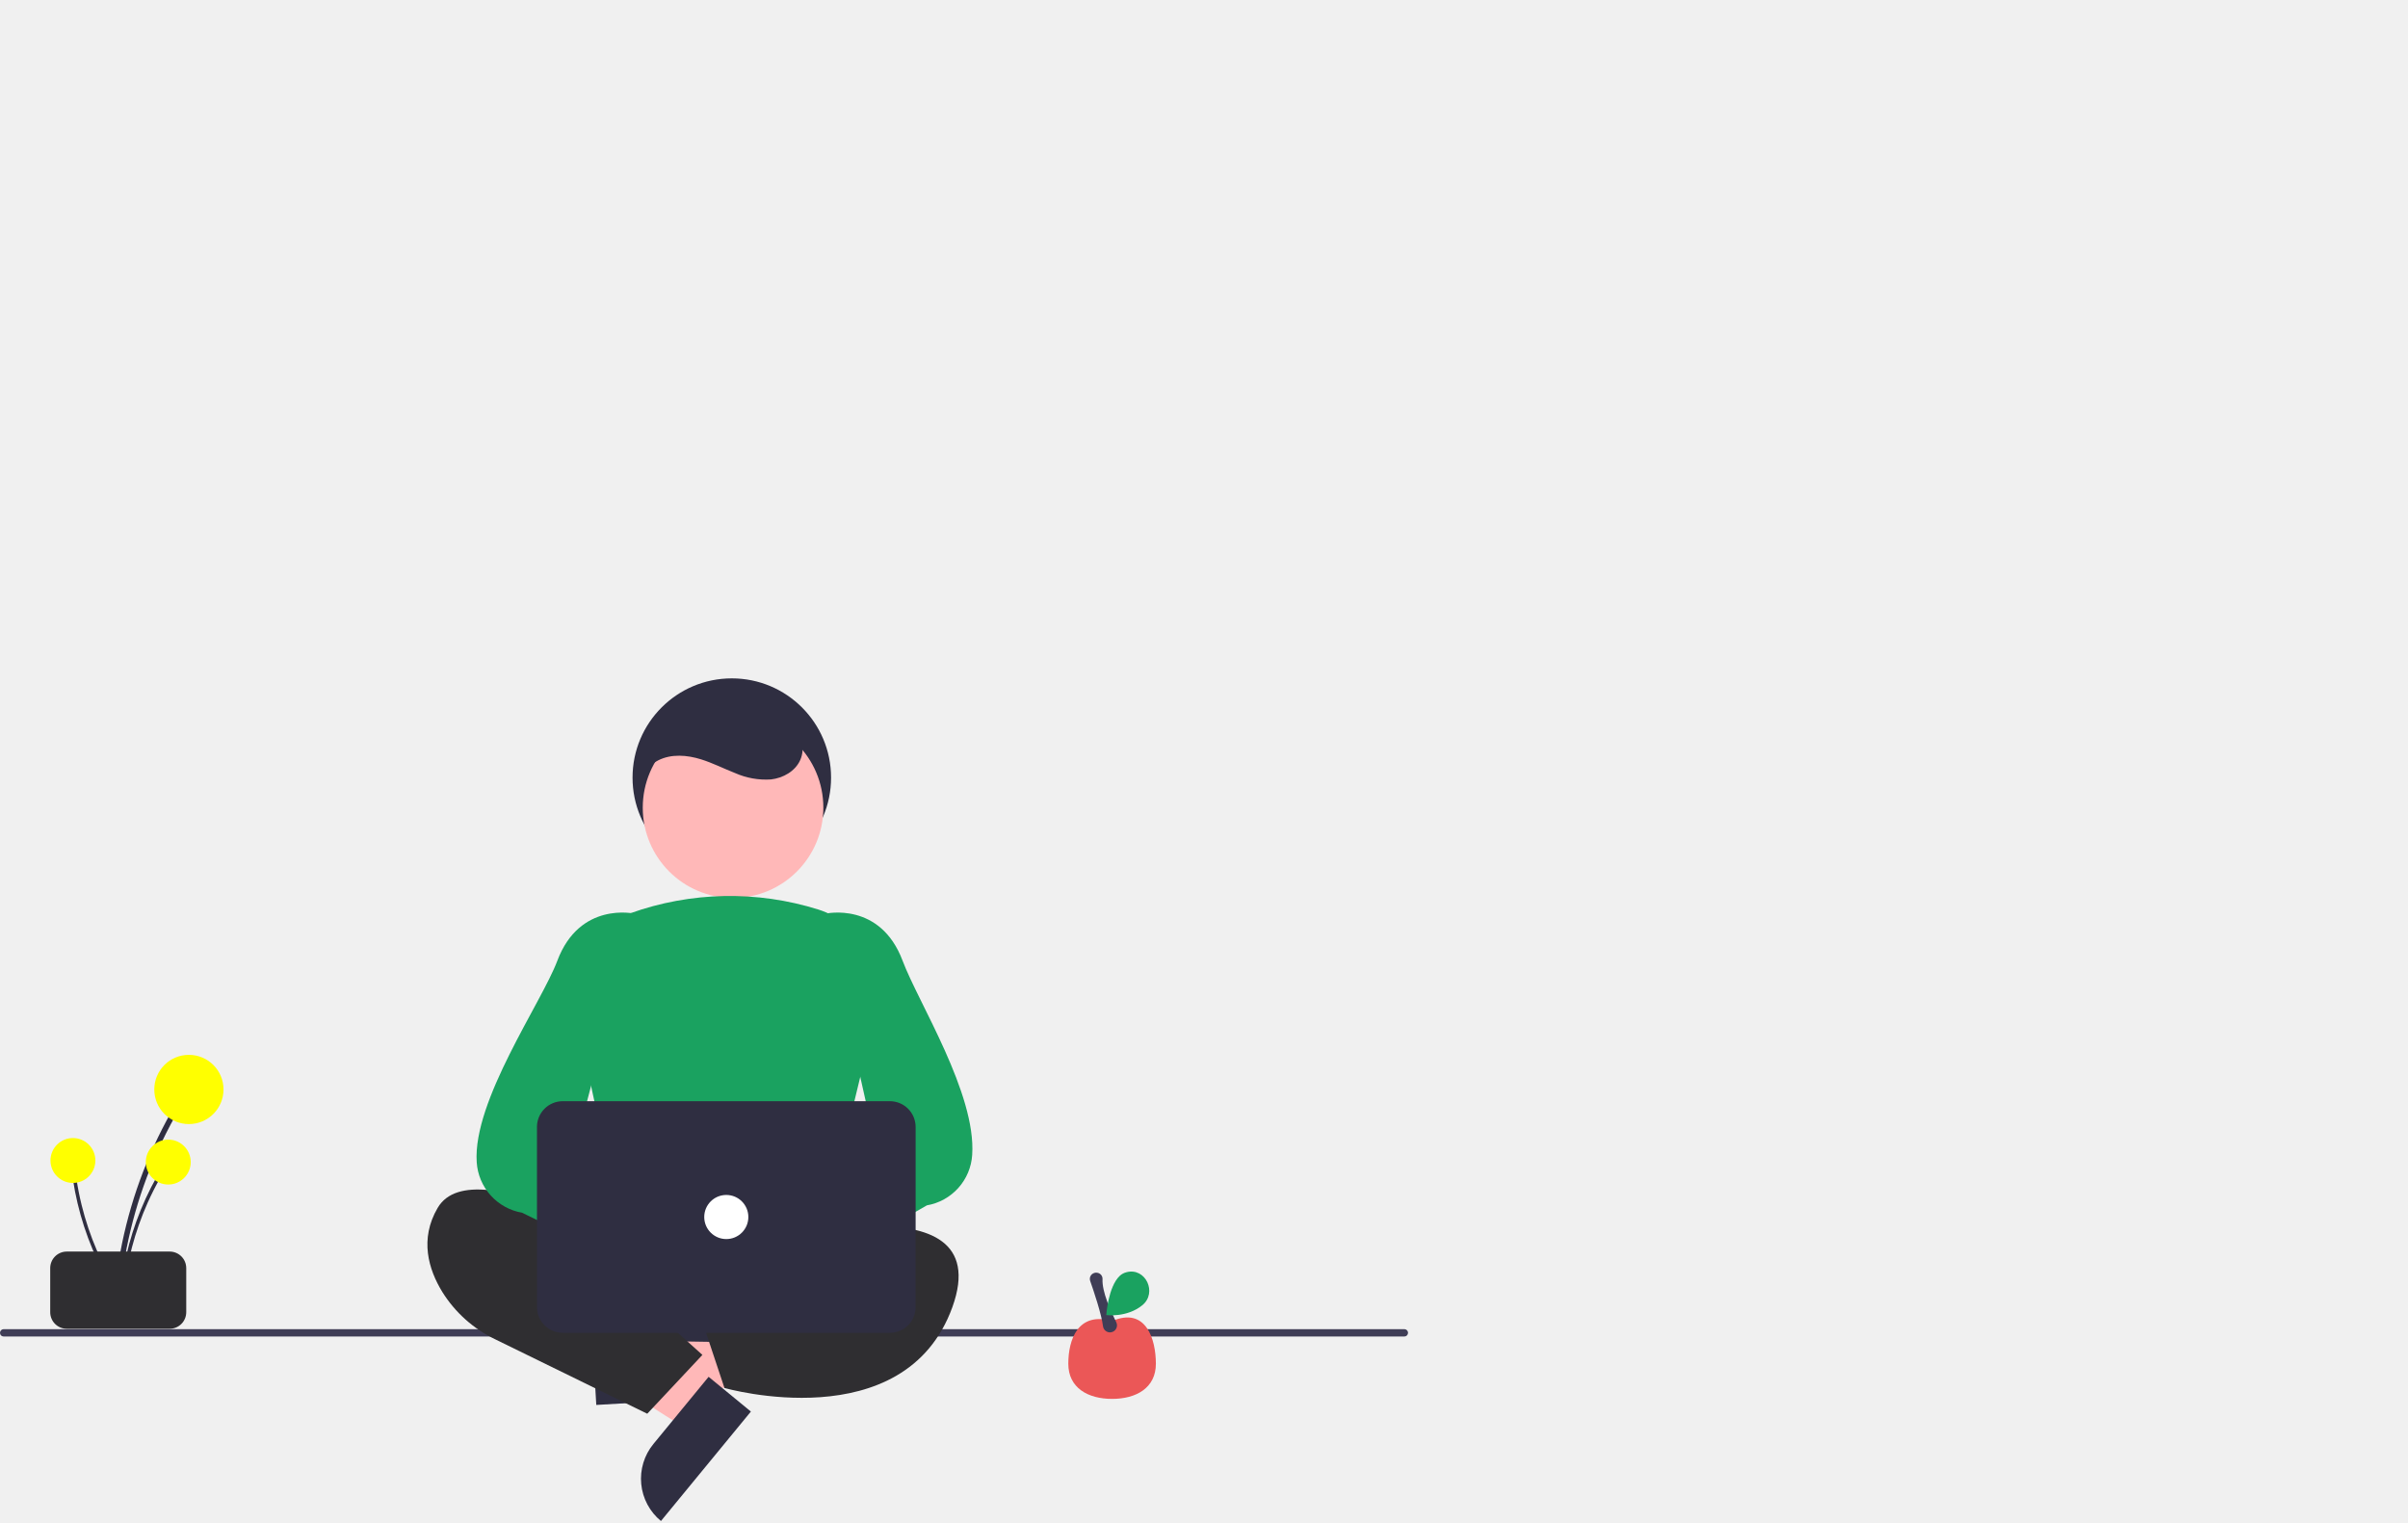
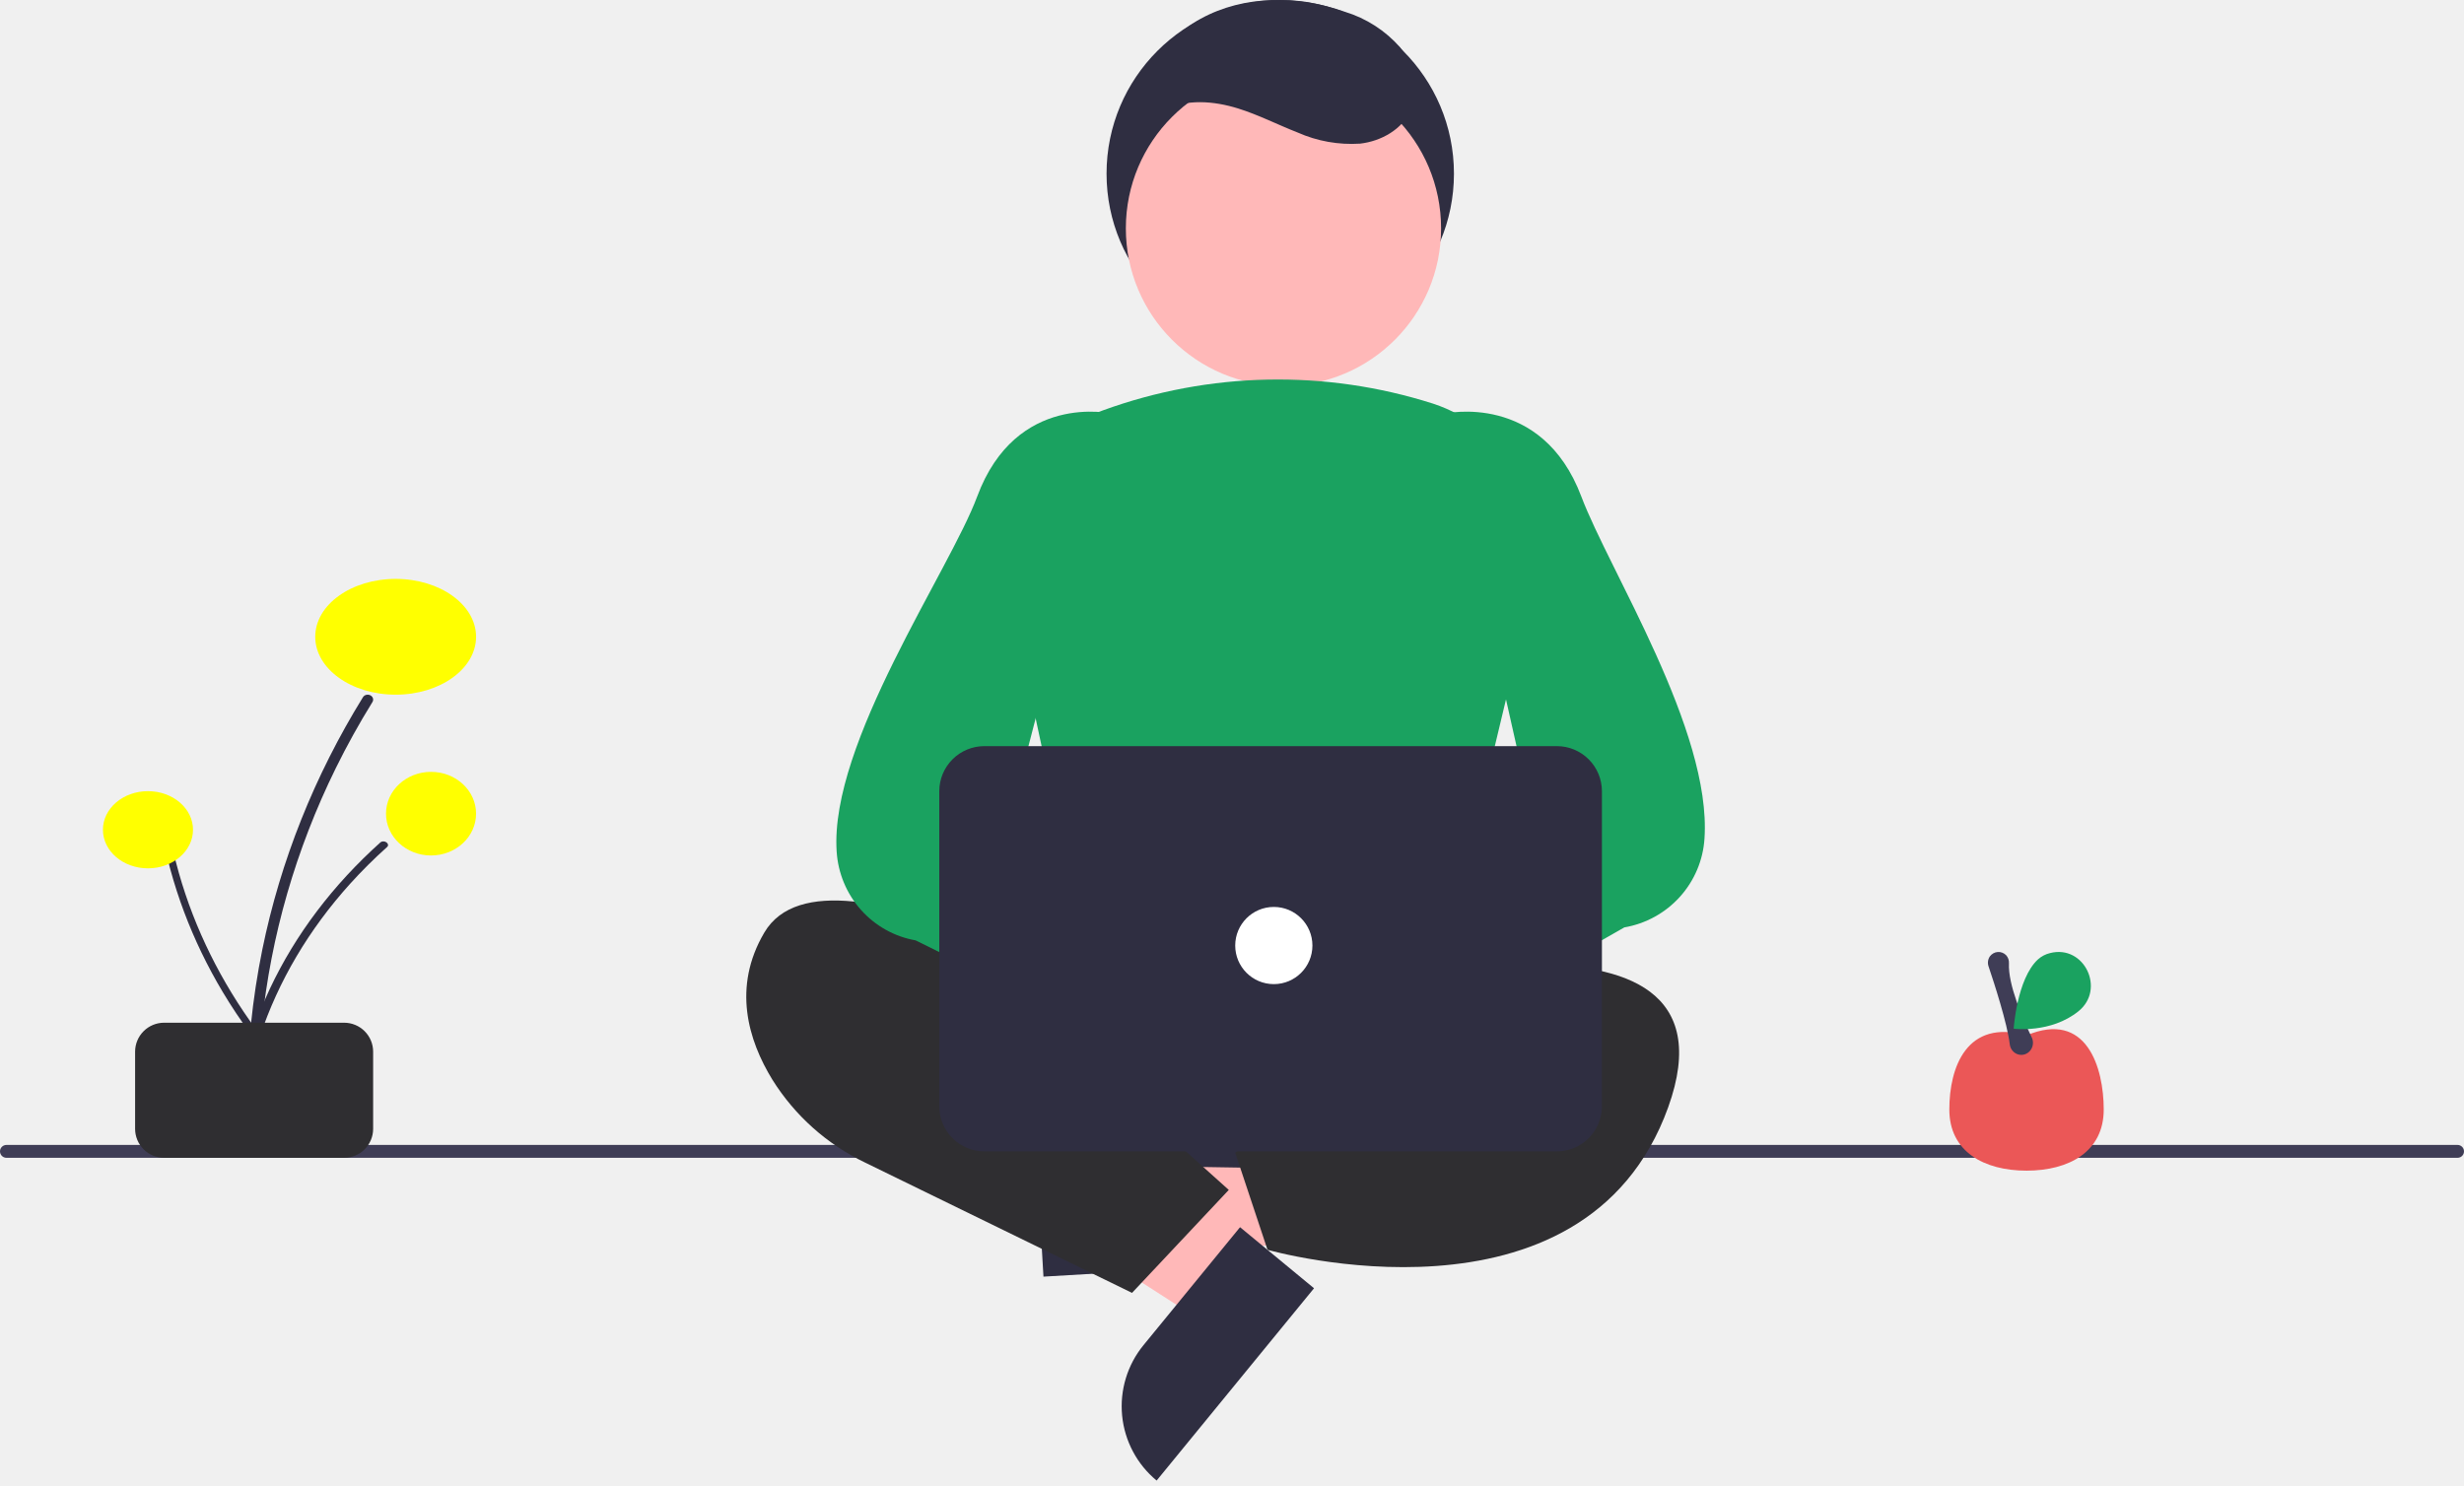
- <svg xmlns="http://www.w3.org/2000/svg" width="655" height="414" viewBox="0 0 655 414" fill="none">
-   <g id="homeback 1" clip-path="url(#clip0)">
-     <path id="Vector" d="M382 363.5H1C0.735 363.5 0.48 363.395 0.293 363.207C0.105 363.02 0 362.765 0 362.5C0 362.235 0.105 361.98 0.293 361.793C0.48 361.605 0.735 361.5 1 361.5H382C382.265 361.5 382.52 361.605 382.707 361.793C382.895 361.98 383 362.235 383 362.5C383 362.765 382.895 363.02 382.707 363.207C382.52 363.395 382.265 363.5 382 363.5Z" fill="#3F3D56" />
-     <path id="Vector_2" d="M199.059 238.5C213.971 238.5 226.059 226.412 226.059 211.5C226.059 196.588 213.971 184.5 199.059 184.5C184.147 184.5 172.059 196.588 172.059 211.5C172.059 226.412 184.147 238.5 199.059 238.5Z" fill="#2F2E41" />
-     <path id="Vector_3" d="M173.405 378.826L172.69 366.588L219.556 358.003L220.612 376.067L173.405 378.826Z" fill="#FFB8B8" />
-     <path id="Vector_4" d="M175.675 357.641L177.055 381.245L162.194 382.113L159.945 343.648C161.897 343.534 163.852 343.806 165.699 344.447C167.545 345.089 169.248 346.087 170.708 347.387C172.169 348.686 173.359 350.261 174.212 352.02C175.064 353.779 175.561 355.689 175.675 357.641Z" fill="#2F2E41" />
-     <path id="Vector_5" d="M193.789 378.714L186.004 388.185L145.768 362.666L157.257 348.688L193.789 378.714Z" fill="#FFB8B8" />
-     <path id="Vector_6" d="M177.737 392.726L192.751 374.46L204.251 383.913L179.785 413.679C178.275 412.438 177.024 410.911 176.104 409.187C175.184 407.462 174.612 405.573 174.422 403.627C174.232 401.681 174.427 399.717 174.996 397.847C175.564 395.976 176.496 394.236 177.737 392.726V392.726Z" fill="#2F2E41" />
-     <path id="Vector_7" d="M171.387 334.67L166.067 359.749C165.944 360.326 165.951 360.924 166.087 361.498C166.223 362.073 166.484 362.61 166.852 363.072C167.219 363.533 167.685 363.908 168.215 364.168C168.744 364.429 169.325 364.569 169.915 364.578L222.213 365.422C222.803 365.431 223.387 365.31 223.924 365.068C224.462 364.825 224.939 364.467 225.321 364.018C225.704 363.569 225.982 363.042 226.137 362.473C226.292 361.904 226.319 361.308 226.217 360.727L221.642 334.805C221.479 333.879 220.994 333.04 220.274 332.436C219.554 331.831 218.643 331.5 217.703 331.5H175.3C174.383 331.5 173.494 331.815 172.782 332.392C172.069 332.969 171.577 333.773 171.387 334.67V334.67Z" fill="#2F2E41" />
-     <path id="Vector_8" d="M180.059 343.5C180.059 343.5 129.059 311.5 119.059 328.5C114.059 337 116.559 345.25 120.309 351.375C123.789 356.952 128.785 361.423 134.712 364.266L176.059 384.5L191.059 368.5L181.059 359.5L180.059 343.5Z" fill="#2F2E31" />
-     <path id="Vector_9" d="M206.059 338.5C206.059 338.5 272.059 319.5 259.059 355.5C246.059 391.5 197.059 377.5 197.059 377.5L192.059 362.5L209.059 350.5L206.059 338.5Z" fill="#2F2E31" />
-     <path id="Vector_10" d="M199.398 244.226C212.962 244.226 223.959 233.23 223.959 219.665C223.959 206.101 212.962 195.104 199.398 195.104C185.833 195.104 174.837 206.101 174.837 219.665C174.837 233.23 185.833 244.226 199.398 244.226Z" fill="#FFB8B8" />
-     <path id="Vector_11" d="M200.685 342.469C190.479 342.314 180.325 340.977 170.427 338.482L170.135 338.402L156.429 275.357C155.196 269.817 156.035 264.018 158.786 259.054C161.537 254.09 166.011 250.305 171.362 248.414C187.892 242.483 205.908 242.124 222.662 247.39H222.662C228.284 249.201 233.015 253.066 235.913 258.212C238.811 263.358 239.663 269.408 238.297 275.154L222.989 338.35L222.773 338.452C216.411 341.466 208.456 342.469 200.685 342.469Z" fill="#1AA260" />
-     <path id="Vector_12" d="M182.274 347.366C182.772 345.983 183.567 344.726 184.603 343.683C185.64 342.64 186.892 341.837 188.272 341.331C189.652 340.824 191.126 340.627 192.591 340.751C194.056 340.876 195.475 341.321 196.75 342.054L223.736 318.63L226.178 337.038L200.177 356.46C198.804 358.519 196.723 360.003 194.328 360.631C191.934 361.258 189.393 360.986 187.186 359.865C184.98 358.744 183.261 356.852 182.355 354.549C181.45 352.245 181.421 349.69 182.274 347.366V347.366Z" fill="#FFB8B8" />
-     <path id="Vector_13" d="M208.012 352.476C207.573 352.475 207.136 352.411 206.716 352.285C206.033 352.086 205.408 351.727 204.892 351.237C204.377 350.747 203.986 350.141 203.753 349.469L200.496 340.24C200.191 339.387 200.152 338.462 200.385 337.587C200.617 336.711 201.11 335.927 201.798 335.338L238.567 313.264L224.073 248.603L224.442 248.514C224.592 248.477 239.442 245.097 245.527 261.324C249.789 272.689 265.559 297.401 264.446 314.101C264.235 317.441 262.904 320.612 260.668 323.103C258.432 325.594 255.422 327.259 252.124 327.828L210.736 351.541C209.957 352.145 208.999 352.474 208.012 352.476Z" fill="#1AA260" />
-     <path id="Vector_14" d="M212.136 345.173C211.638 343.789 210.843 342.532 209.807 341.489C208.771 340.446 207.519 339.644 206.139 339.137C204.759 338.631 203.284 338.433 201.819 338.558C200.355 338.683 198.935 339.128 197.661 339.86L170.674 316.436L168.233 334.844L194.234 354.267C195.607 356.326 197.688 357.81 200.082 358.437C202.476 359.065 205.017 358.792 207.224 357.671C209.431 356.55 211.15 354.659 212.055 352.355C212.96 350.052 212.989 347.496 212.136 345.173V345.173Z" fill="#FFB8B8" />
-     <path id="Vector_15" d="M189.106 352.476C188.12 352.474 187.162 352.145 186.382 351.541L141.994 329.828C138.696 329.259 135.686 327.594 133.45 325.103C131.214 322.612 129.883 319.441 129.672 316.101C128.559 299.401 147.329 272.689 151.591 261.324C157.676 245.097 172.526 248.476 172.677 248.514L173.045 248.603L155.551 315.264L195.32 335.338C196.008 335.927 196.501 336.711 196.733 337.587C196.966 338.462 196.927 339.387 196.622 340.24L193.365 349.469C193.132 350.141 192.741 350.747 192.226 351.237C191.71 351.727 191.085 352.086 190.402 352.285C189.982 352.411 189.545 352.475 189.106 352.476V352.476Z" fill="#1AA260" />
-     <path id="Vector_16" d="M242.059 362.5H153.059C151.203 362.498 149.424 361.76 148.112 360.447C146.799 359.135 146.061 357.356 146.059 355.5V306.5C146.061 304.644 146.799 302.865 148.112 301.553C149.424 300.24 151.203 299.502 153.059 299.5H242.059C243.915 299.502 245.694 300.24 247.006 301.553C248.319 302.865 249.057 304.644 249.059 306.5V355.5C249.057 357.356 248.319 359.135 247.006 360.447C245.694 361.76 243.915 362.498 242.059 362.5V362.5Z" fill="#2F2E41" />
-     <path id="Vector_17" d="M197.559 337C200.873 337 203.559 334.314 203.559 331C203.559 327.686 200.873 325 197.559 325C194.245 325 191.559 327.686 191.559 331C191.559 334.314 194.245 337 197.559 337Z" fill="white" />
-     <path id="Vector_18" d="M174.591 216.666C173.135 212.973 175.523 208.573 179.066 206.785C182.609 204.996 186.885 205.336 190.675 206.515C193.859 207.506 196.844 209.041 199.951 210.254C203.015 211.611 206.361 212.207 209.704 211.99C213.019 211.616 216.317 209.758 217.673 206.71C219.079 203.552 218.123 199.697 215.958 197.002C213.655 194.396 210.674 192.48 207.346 191.467C200.039 188.892 191.598 188.817 184.814 192.559C178.03 196.302 173.42 204.27 174.822 211.889" fill="#2F2E41" />
-     <path id="Vector_19" d="M32.663 351.818C33.898 338.513 37.31 325.501 42.763 313.301C44.283 309.906 45.956 306.586 47.781 303.34C47.873 303.171 47.895 302.972 47.843 302.786C47.791 302.601 47.668 302.443 47.502 302.345C47.335 302.248 47.138 302.219 46.95 302.265C46.763 302.31 46.601 302.427 46.498 302.59C39.858 314.411 35.207 327.243 32.73 340.573C32.041 344.295 31.523 348.044 31.176 351.818C31.088 352.771 32.575 352.765 32.663 351.818V351.818Z" fill="#2F2E41" />
-     <path id="Vector_20" d="M51.381 305.724C56.581 305.724 60.796 301.509 60.796 296.31C60.796 291.111 56.581 286.896 51.381 286.896C46.182 286.896 41.967 291.111 41.967 296.31C41.967 301.509 46.182 305.724 51.381 305.724Z" fill="#FFFF00" />
-     <path id="Vector_21" d="M33.626 352.069C34.427 343.437 36.641 334.995 40.178 327.081C41.164 324.878 42.249 322.724 43.434 320.619C43.493 320.508 43.507 320.38 43.474 320.259C43.44 320.139 43.36 320.036 43.252 319.973C43.144 319.91 43.016 319.891 42.895 319.921C42.773 319.95 42.668 320.026 42.601 320.132C38.294 327.801 35.276 336.125 33.669 344.773C33.222 347.188 32.886 349.62 32.661 352.069C32.604 352.686 33.569 352.682 33.626 352.069H33.626Z" fill="#2F2E41" />
-     <path id="Vector_22" d="M45.769 322.165C49.142 322.165 51.877 319.431 51.877 316.058C51.877 312.685 49.142 309.95 45.769 309.95C42.396 309.95 39.662 312.685 39.662 316.058C39.662 319.431 42.396 322.165 45.769 322.165Z" fill="#FFFF00" />
-     <path id="Vector_23" d="M32.408 351.492C27.731 344.193 24.285 336.175 22.206 327.759C21.629 325.416 21.16 323.05 20.798 320.662C20.777 320.538 20.709 320.428 20.609 320.354C20.508 320.279 20.382 320.247 20.258 320.264C20.134 320.281 20.022 320.345 19.944 320.443C19.866 320.541 19.83 320.666 19.842 320.79C21.163 329.486 23.904 337.906 27.956 345.713C29.088 347.892 30.319 350.016 31.648 352.085C31.983 352.607 32.741 352.011 32.408 351.492V351.492Z" fill="#2F2E41" />
-     <path id="Vector_24" d="M19.835 321.736C23.208 321.736 25.942 319.002 25.942 315.629C25.942 312.256 23.208 309.521 19.835 309.521C16.462 309.521 13.727 312.256 13.727 315.629C13.727 319.002 16.462 321.736 19.835 321.736Z" fill="#FFFF00" />
-     <path id="Vector_25" d="M13.659 356.896V344.896C13.66 343.703 14.134 342.559 14.978 341.715C15.822 340.872 16.965 340.397 18.159 340.396H46.159C47.352 340.397 48.495 340.872 49.339 341.715C50.183 342.559 50.657 343.703 50.659 344.896V356.896C50.657 358.089 50.183 359.233 49.339 360.076C48.495 360.92 47.352 361.394 46.159 361.396H18.159C16.965 361.394 15.822 360.92 14.978 360.076C14.134 359.233 13.66 358.089 13.659 356.896V356.896Z" fill="#2F2E31" />
-     <path id="Vector_26" d="M314.409 370.901C314.409 377.478 309.077 380.467 302.5 380.467C295.923 380.467 290.591 377.478 290.591 370.901C290.591 364.324 293.238 356.649 302.5 359.296C311.762 355.326 314.409 364.324 314.409 370.901Z" fill="#EB5757" />
-     <path id="Vector_27" d="M301.92 362.377C301.457 362.378 301.009 362.21 300.661 361.904C300.313 361.599 300.088 361.177 300.029 360.718C299.635 357.436 297.461 351.01 296.545 348.399L296.545 348.398C296.452 348.139 296.424 347.861 296.462 347.588C296.501 347.315 296.604 347.056 296.765 346.832C296.919 346.632 297.113 346.467 297.335 346.347C297.557 346.227 297.802 346.156 298.054 346.138C298.305 346.12 298.558 346.155 298.795 346.241C299.032 346.328 299.248 346.464 299.428 346.64C299.59 346.809 299.715 347.009 299.795 347.229C299.876 347.449 299.91 347.682 299.897 347.916C299.717 351.267 302.16 356.681 303.632 359.61C303.771 359.886 303.84 360.192 303.835 360.501C303.83 360.81 303.749 361.114 303.601 361.385C303.452 361.656 303.24 361.887 302.982 362.058C302.725 362.229 302.429 362.335 302.122 362.366C302.055 362.374 301.987 362.377 301.92 362.377V362.377Z" fill="#3F3D56" />
-     <path id="Vector_28" d="M310.732 354.985C314.866 351.602 311.623 344.678 306.449 346.007C305.752 346.173 305.111 346.516 304.585 347.001C301.411 349.999 300.919 357.67 300.919 357.67C300.919 357.67 306.524 358.43 310.732 354.985Z" fill="#1AA260" />
-   </g>
-   <defs>
-     <clipPath id="clip0">
-       <rect width="655" height="413.68" fill="white" />
-     </clipPath>
-   </defs>
+ <svg xmlns="http://www.w3.org/2000/svg" width="383" height="231" viewBox="0 0 383 231" fill="none">
+   <path id="Vector" d="M39.902 160.181C34.356 152.66 30.27 144.399 27.805 135.727C27.121 133.313 26.564 130.876 26.136 128.414C26.111 128.287 26.031 128.173 25.912 128.097C25.792 128.02 25.643 127.987 25.496 128.004C25.349 128.022 25.215 128.088 25.123 128.189C25.031 128.29 24.988 128.418 25.003 128.547C26.569 137.507 29.819 146.182 34.622 154.226C35.965 156.471 37.425 158.66 39.001 160.792C39.398 161.33 40.297 160.716 39.902 160.181V160.181Z" fill="#2F2E41" />
+   <path id="Vector_2" d="M23 135C26.866 135 30 132.314 30 129C30 125.686 26.866 123 23 123C19.134 123 16 125.686 16 129C16 132.314 19.134 135 23 135Z" fill="#FFFF00" />
+   <path id="Vector_3" d="M382 180H1C0.735 180 0.48 179.895 0.293 179.707C0.105 179.52 0 179.265 0 179C0 178.735 0.105 178.48 0.293 178.293C0.48 178.105 0.735 178 1 178H382C382.265 178 382.52 178.105 382.707 178.293C382.895 178.48 383 178.735 383 179C383 179.265 382.895 179.52 382.707 179.707C382.52 179.895 382.265 180 382 180Z" fill="#3F3D56" />
+   <path id="Vector_4" d="M199 54C213.912 54 226 41.912 226 27C226 12.088 213.912 0 199 0C184.088 0 172 12.088 172 27C172 41.912 184.088 54 199 54Z" fill="#2F2E41" />
+   <path id="Vector_5" d="M173.716 195L173 182.658L219.942 174L221 192.218L173.716 195Z" fill="#FFB8B8" />
+   <path id="Vector_6" d="M175.675 173.897L177.055 197.603L162.194 198.476L159.945 159.843C161.897 159.728 163.852 160.001 165.699 160.645C167.545 161.289 169.248 162.293 170.708 163.598C172.169 164.903 173.359 166.484 174.212 168.251C175.064 170.018 175.561 171.936 175.675 173.897Z" fill="#2F2E41" />
+   <path id="Vector_7" d="M194 195.408L186.218 205L146 179.156L157.484 165L194 195.408Z" fill="#FFB8B8" />
+   <path id="Vector_8" d="M177.737 209.135L192.751 190.789L204.251 200.283L179.785 230.179C178.275 228.933 177.024 227.399 176.104 225.667C175.184 223.935 174.612 222.037 174.422 220.083C174.232 218.129 174.427 216.156 174.996 214.278C175.564 212.399 176.496 210.651 177.737 209.135V209.135Z" fill="#2F2E41" />
+   <path id="Vector_9" d="M171.38 151.177L166.087 176.313C165.965 176.892 165.972 177.491 166.107 178.067C166.242 178.643 166.501 179.181 166.867 179.644C167.233 180.107 167.697 180.482 168.224 180.743C168.751 181.004 169.329 181.145 169.916 181.154L221.956 181.999C222.542 182.009 223.124 181.888 223.658 181.645C224.193 181.401 224.668 181.042 225.048 180.592C225.429 180.143 225.706 179.614 225.86 179.044C226.014 178.474 226.041 177.876 225.939 177.294L221.388 151.312C221.225 150.384 220.743 149.544 220.026 148.938C219.309 148.332 218.403 148 217.468 148H175.274C174.362 148 173.477 148.316 172.768 148.894C172.059 149.472 171.569 150.278 171.38 151.177V151.177Z" fill="#2F2E41" />
+   <path id="Vector_10" d="M179.971 159.985C179.971 159.985 128.834 127.973 118.807 144.979C113.794 153.482 116.301 161.735 120.061 167.863C123.55 173.442 128.559 177.915 134.502 180.759L175.96 201L191 184.994L180.973 175.991L179.971 159.985Z" fill="#2F2E31" />
+   <path id="Vector_11" d="M206.062 155.044C206.062 155.044 272.354 135.917 259.296 172.156C246.239 208.395 197.022 194.303 197.022 194.303L192 179.203L209.075 167.123L206.062 155.044Z" fill="#2F2E31" />
+   <path id="Vector_12" d="M199.5 60C213.031 60 224 49.031 224 35.5C224 21.969 213.031 11 199.5 11C185.969 11 175 21.969 175 35.5C175 49.031 185.969 60 199.5 60Z" fill="#FFB8B8" />
+   <path id="Vector_13" d="M200.778 159C190.58 158.844 180.433 157.489 170.543 154.965L170.25 154.883L156.554 91.061C155.322 85.453 156.16 79.582 158.909 74.556C161.659 69.531 166.129 65.7 171.477 63.785C187.995 57.782 205.999 57.417 222.74 62.748H222.74C228.358 64.582 233.087 68.494 235.983 73.704C238.879 78.914 239.729 85.038 238.364 90.855L223.067 154.83L222.851 154.934C216.494 157.985 208.544 159 200.778 159Z" fill="#1AA260" />
+   <path id="Vector_14" d="M182.612 163.512C183.104 162.139 183.89 160.892 184.914 159.857C185.938 158.822 187.175 158.026 188.539 157.523C189.903 157.021 191.36 156.825 192.808 156.949C194.255 157.073 195.658 157.514 196.918 158.241L223.587 135L226 153.264L200.304 172.534C198.947 174.577 196.891 176.05 194.525 176.672C192.159 177.295 189.647 177.024 187.466 175.912C185.286 174.8 183.587 172.924 182.692 170.638C181.798 168.352 181.769 165.817 182.612 163.512V163.512Z" fill="#FFB8B8" />
+   <path id="Vector_15" d="M207.866 169C207.422 169 206.98 168.935 206.555 168.808C205.864 168.608 205.232 168.246 204.71 167.753C204.189 167.259 203.794 166.649 203.558 165.972L200.264 156.68C199.956 155.821 199.916 154.889 200.152 154.008C200.387 153.127 200.885 152.337 201.581 151.744L238.769 129.517L224.11 64.408L224.483 64.319C224.634 64.281 239.654 60.878 245.809 77.218C250.119 88.662 266.069 113.545 264.943 130.359C264.73 133.723 263.383 136.916 261.122 139.424C258.861 141.932 255.817 143.608 252.481 144.182L210.621 168.059C209.832 168.668 208.863 168.999 207.866 169Z" fill="#1AA260" />
+   <path id="Vector_16" d="M212.374 161.512C211.871 160.139 211.067 158.892 210.02 157.857C208.973 156.822 207.707 156.026 206.312 155.523C204.917 155.021 203.427 154.825 201.947 154.949C200.466 155.073 199.031 155.514 197.743 156.241L170.468 133L168 151.264L194.28 170.534C195.668 172.577 197.771 174.05 200.191 174.672C202.611 175.295 205.179 175.024 207.409 173.912C209.64 172.8 211.377 170.924 212.292 168.638C213.207 166.352 213.236 163.817 212.374 161.512V161.512Z" fill="#FFB8B8" />
+   <path id="Vector_17" d="M189.253 169C188.27 168.999 187.316 168.668 186.539 168.059L142.322 146.196C139.036 145.622 136.038 143.946 133.811 141.438C131.584 138.93 130.258 135.737 130.047 132.373C128.939 115.559 147.637 88.662 151.882 77.218C157.944 60.878 172.737 64.281 172.887 64.319L173.254 64.409L155.827 131.531L195.443 151.744C196.128 152.337 196.619 153.127 196.851 154.008C197.082 154.889 197.044 155.821 196.74 156.68L193.495 165.972C193.263 166.649 192.874 167.259 192.361 167.753C191.847 168.246 191.224 168.608 190.544 168.808C190.125 168.935 189.69 169 189.253 169V169Z" fill="#1AA260" />
+   <path id="Vector_18" d="M242 179H153C151.144 178.998 149.365 178.26 148.053 176.947C146.74 175.635 146.002 173.856 146 172V123C146.002 121.144 146.74 119.365 148.053 118.053C149.365 116.74 151.144 116.002 153 116H242C243.856 116.002 245.635 116.74 246.947 118.053C248.26 119.365 248.998 121.144 249 123V172C248.998 173.856 248.26 175.635 246.947 176.947C245.635 178.26 243.856 178.998 242 179V179Z" fill="#2F2E41" />
+   <path id="Vector_19" d="M198 153C201.314 153 204 150.314 204 147C204 143.686 201.314 141 198 141C194.686 141 192 143.686 192 147C192 150.314 194.686 153 198 153Z" fill="white" />
+   <path id="Vector_20" d="M176.432 27C174.982 23.313 177.361 18.919 180.89 17.132C184.418 15.346 188.677 15.686 192.451 16.863C195.623 17.852 198.596 19.386 201.69 20.596C204.741 21.952 208.074 22.547 211.404 22.331C214.705 21.957 217.99 20.101 219.341 17.058C220.741 13.904 219.789 10.055 217.633 7.363C215.339 4.76 212.37 2.847 209.056 1.835C201.778 -0.735 193.371 -0.811 186.614 2.926C179.858 6.664 175.266 14.621 176.662 22.23" fill="#2F2E41" />
+   <path id="Vector_21" d="M327 172.497C327 179.03 321.627 182 315 182C308.373 182 303 179.03 303 172.497C303 165.964 305.667 158.341 315 160.969C324.333 157.026 327 165.964 327 172.497Z" fill="#EB5757" />
+   <path id="Vector_22" d="M314.186 164C313.747 164.001 313.323 163.835 312.993 163.534C312.664 163.234 312.451 162.818 312.394 162.366C312.021 159.134 309.962 152.803 309.094 150.232L309.094 150.231C309.006 149.976 308.979 149.702 309.016 149.433C309.052 149.164 309.151 148.909 309.303 148.688C309.448 148.491 309.632 148.328 309.843 148.211C310.053 148.093 310.285 148.022 310.523 148.005C310.762 147.987 311.001 148.021 311.225 148.107C311.45 148.192 311.654 148.325 311.826 148.499C311.978 148.666 312.097 148.863 312.173 149.079C312.249 149.296 312.282 149.526 312.269 149.756C312.099 153.056 314.413 158.389 315.807 161.275C315.939 161.547 316.005 161.848 316 162.153C315.995 162.457 315.918 162.756 315.778 163.023C315.637 163.29 315.436 163.517 315.192 163.686C314.948 163.854 314.668 163.958 314.377 163.989C314.313 163.997 314.25 164 314.186 164V164Z" fill="#3F3D56" />
+   <path id="Vector_23" d="M323.07 157.221C327.312 153.81 323.984 146.828 318.674 148.169C317.96 148.336 317.301 148.682 316.762 149.171C313.505 152.194 313 159.928 313 159.928C313 159.928 318.751 160.694 323.07 157.221Z" fill="#1AA260" />
+   <path id="Vector_24" d="M40.696 159.264C42.102 145.505 45.984 132.05 52.189 119.434C53.918 115.924 55.821 112.49 57.898 109.134C58.003 108.959 58.028 108.753 57.968 108.561C57.909 108.369 57.77 108.206 57.581 108.105C57.391 108.005 57.166 107.975 56.953 108.022C56.74 108.069 56.555 108.19 56.438 108.359C48.883 120.582 43.591 133.851 40.772 147.635C39.988 151.484 39.399 155.36 39.004 159.264C38.904 160.248 40.596 160.242 40.696 159.264V159.264Z" fill="#2F2E41" />
+   <path id="Vector_25" d="M61.5 108C68.404 108 74 103.971 74 99C74 94.029 68.404 90 61.5 90C54.596 90 49 94.029 49 99C49 103.971 54.596 108 61.5 108Z" fill="#FFFF00" />
+   <path id="Vector_26" d="M40.407 161.125C43.269 152.524 48.009 144.503 54.437 137.382C56.228 135.401 58.144 133.497 60.184 131.669C60.288 131.572 60.334 131.445 60.312 131.312C60.291 131.18 60.205 131.054 60.071 130.96C59.937 130.866 59.767 130.811 59.596 130.809C59.425 130.806 59.266 130.854 59.154 130.944C51.731 137.604 45.924 145.285 41.966 153.682C40.863 156.028 39.907 158.421 39.098 160.861C38.894 161.477 40.204 161.736 40.407 161.125L40.407 161.125Z" fill="#2F2E41" />
+   <path id="Vector_27" d="M67 133C70.866 133 74 130.09 74 126.5C74 122.91 70.866 120 67 120C63.134 120 60 122.91 60 126.5C60 130.09 63.134 133 67 133Z" fill="#FFFF00" />
+   <path id="Vector_28" d="M21 175.5V163.5C21.001 162.307 21.476 161.163 22.32 160.32C23.163 159.476 24.307 159.001 25.5 159H53.5C54.693 159.001 55.837 159.476 56.681 160.32C57.524 161.163 57.999 162.307 58 163.5V175.5C57.999 176.693 57.524 177.837 56.681 178.68C55.837 179.524 54.693 179.999 53.5 180H25.5C24.307 179.999 23.163 179.524 22.32 178.68C21.476 177.837 21.001 176.693 21 175.5V175.5Z" fill="#2F2E31" />
</svg>
